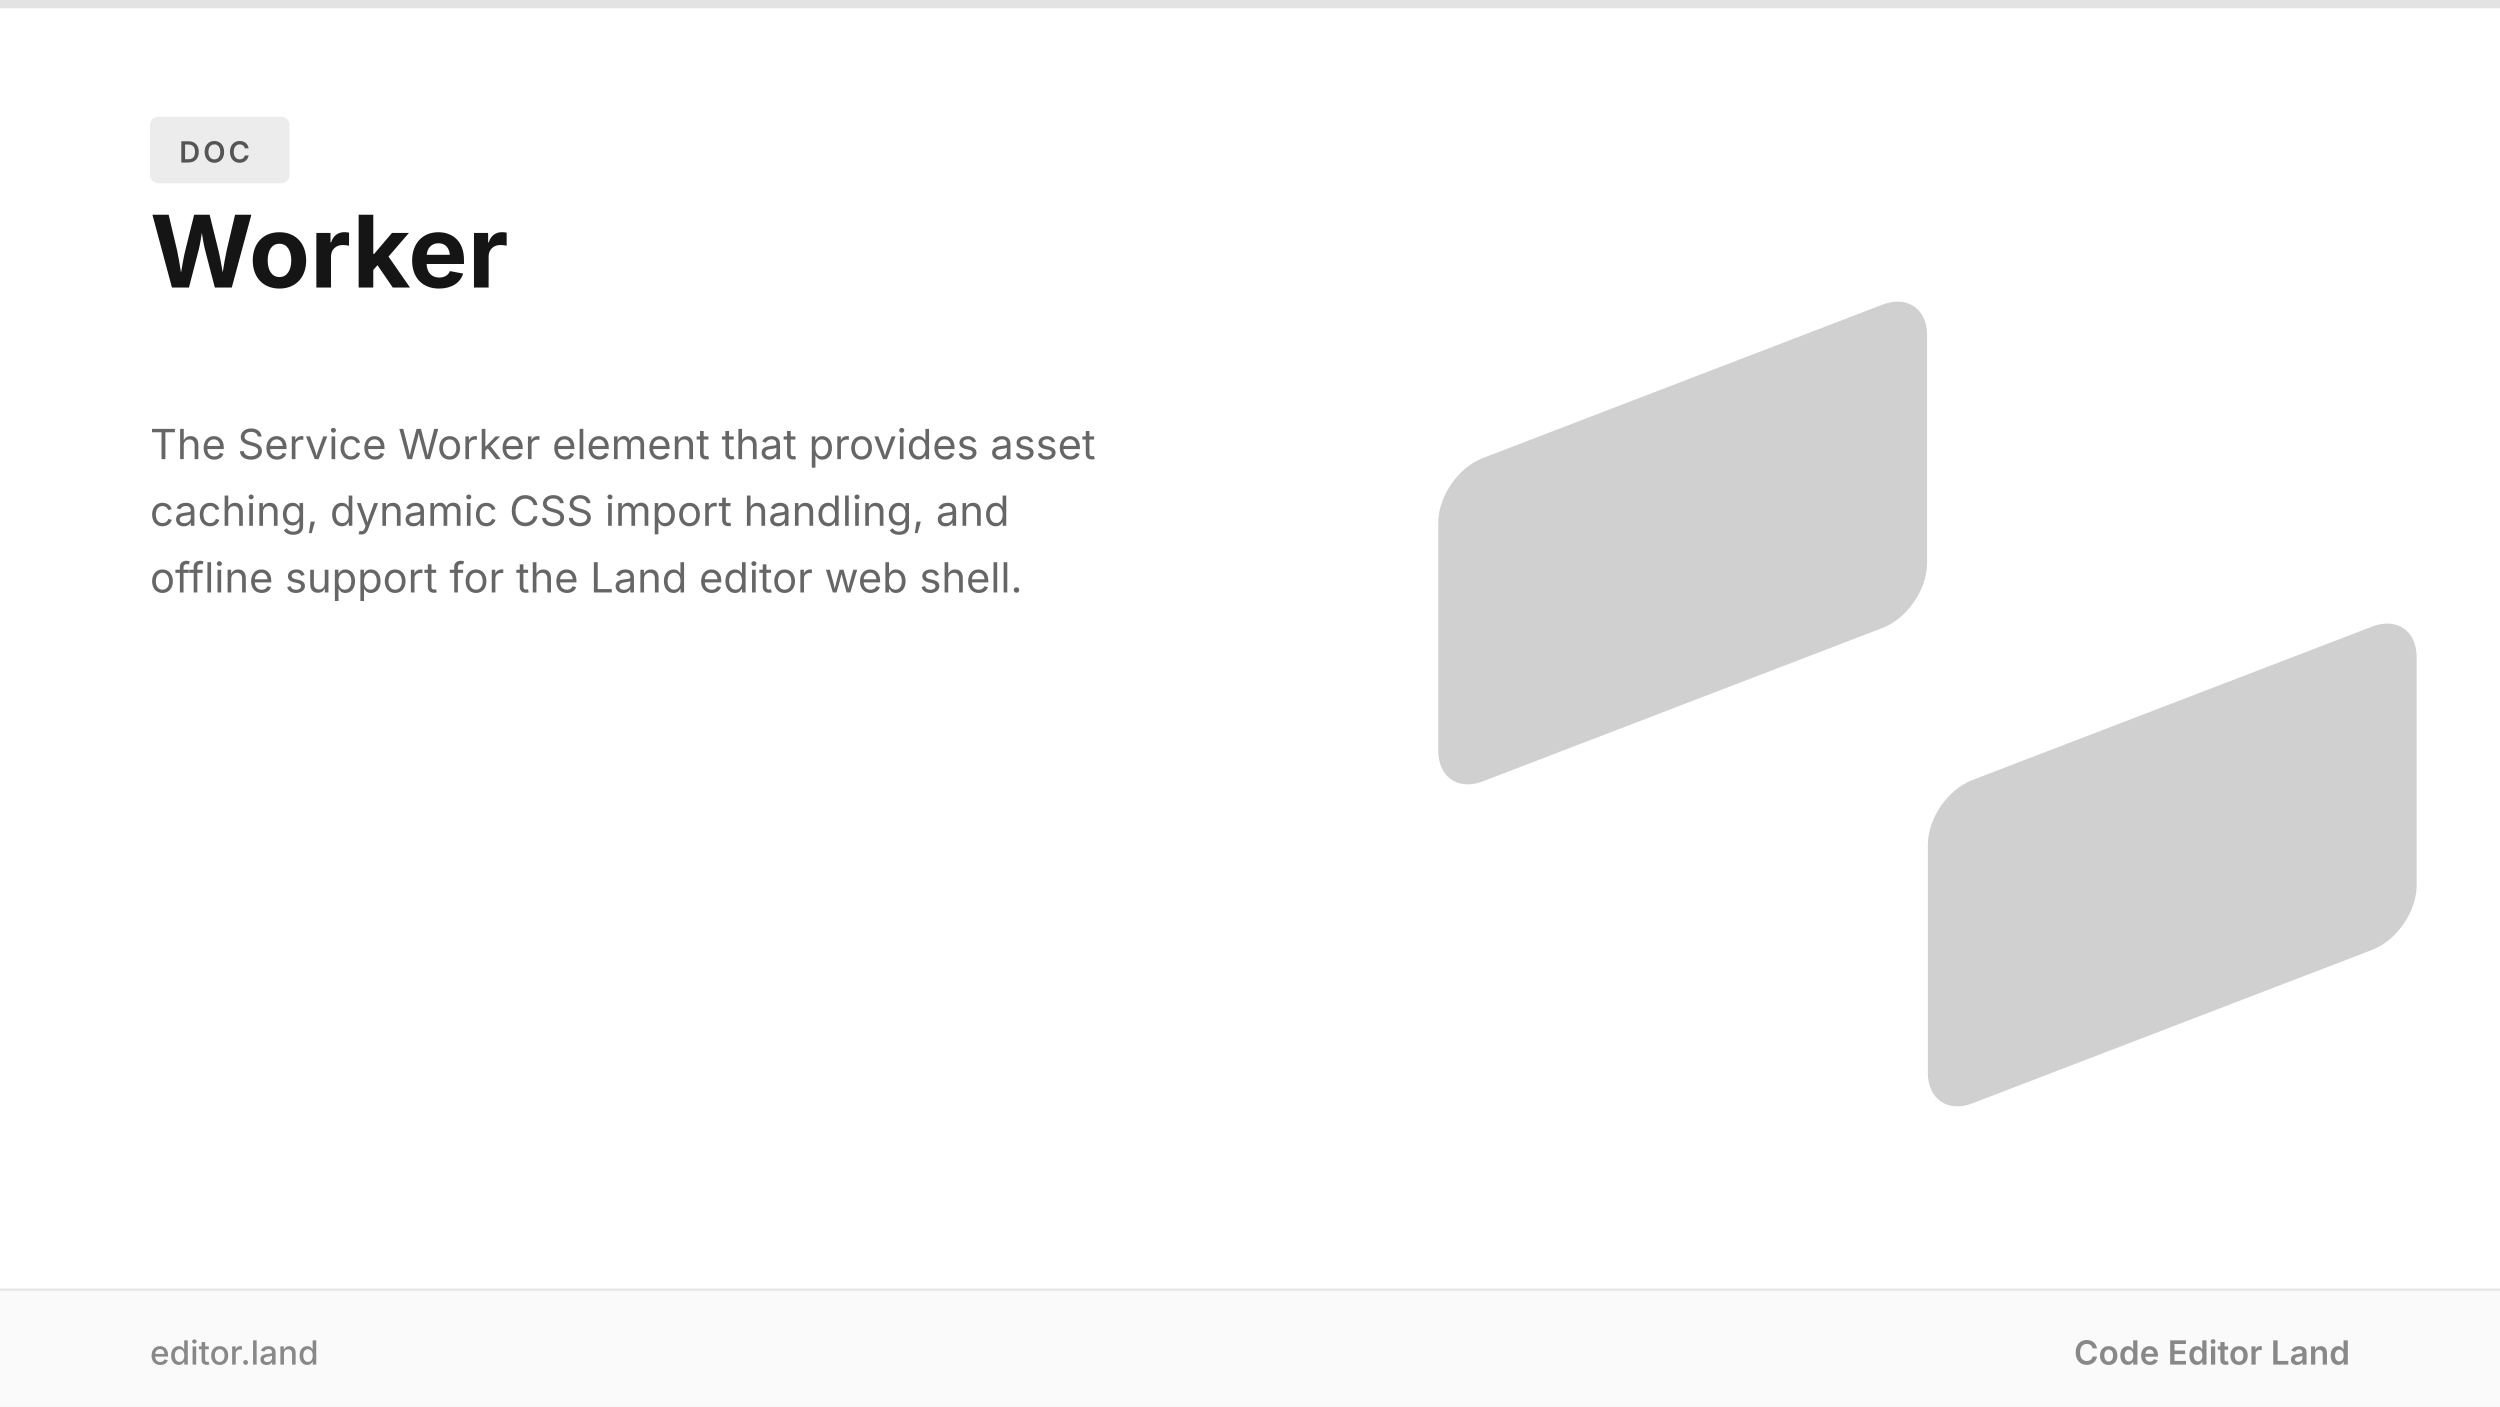
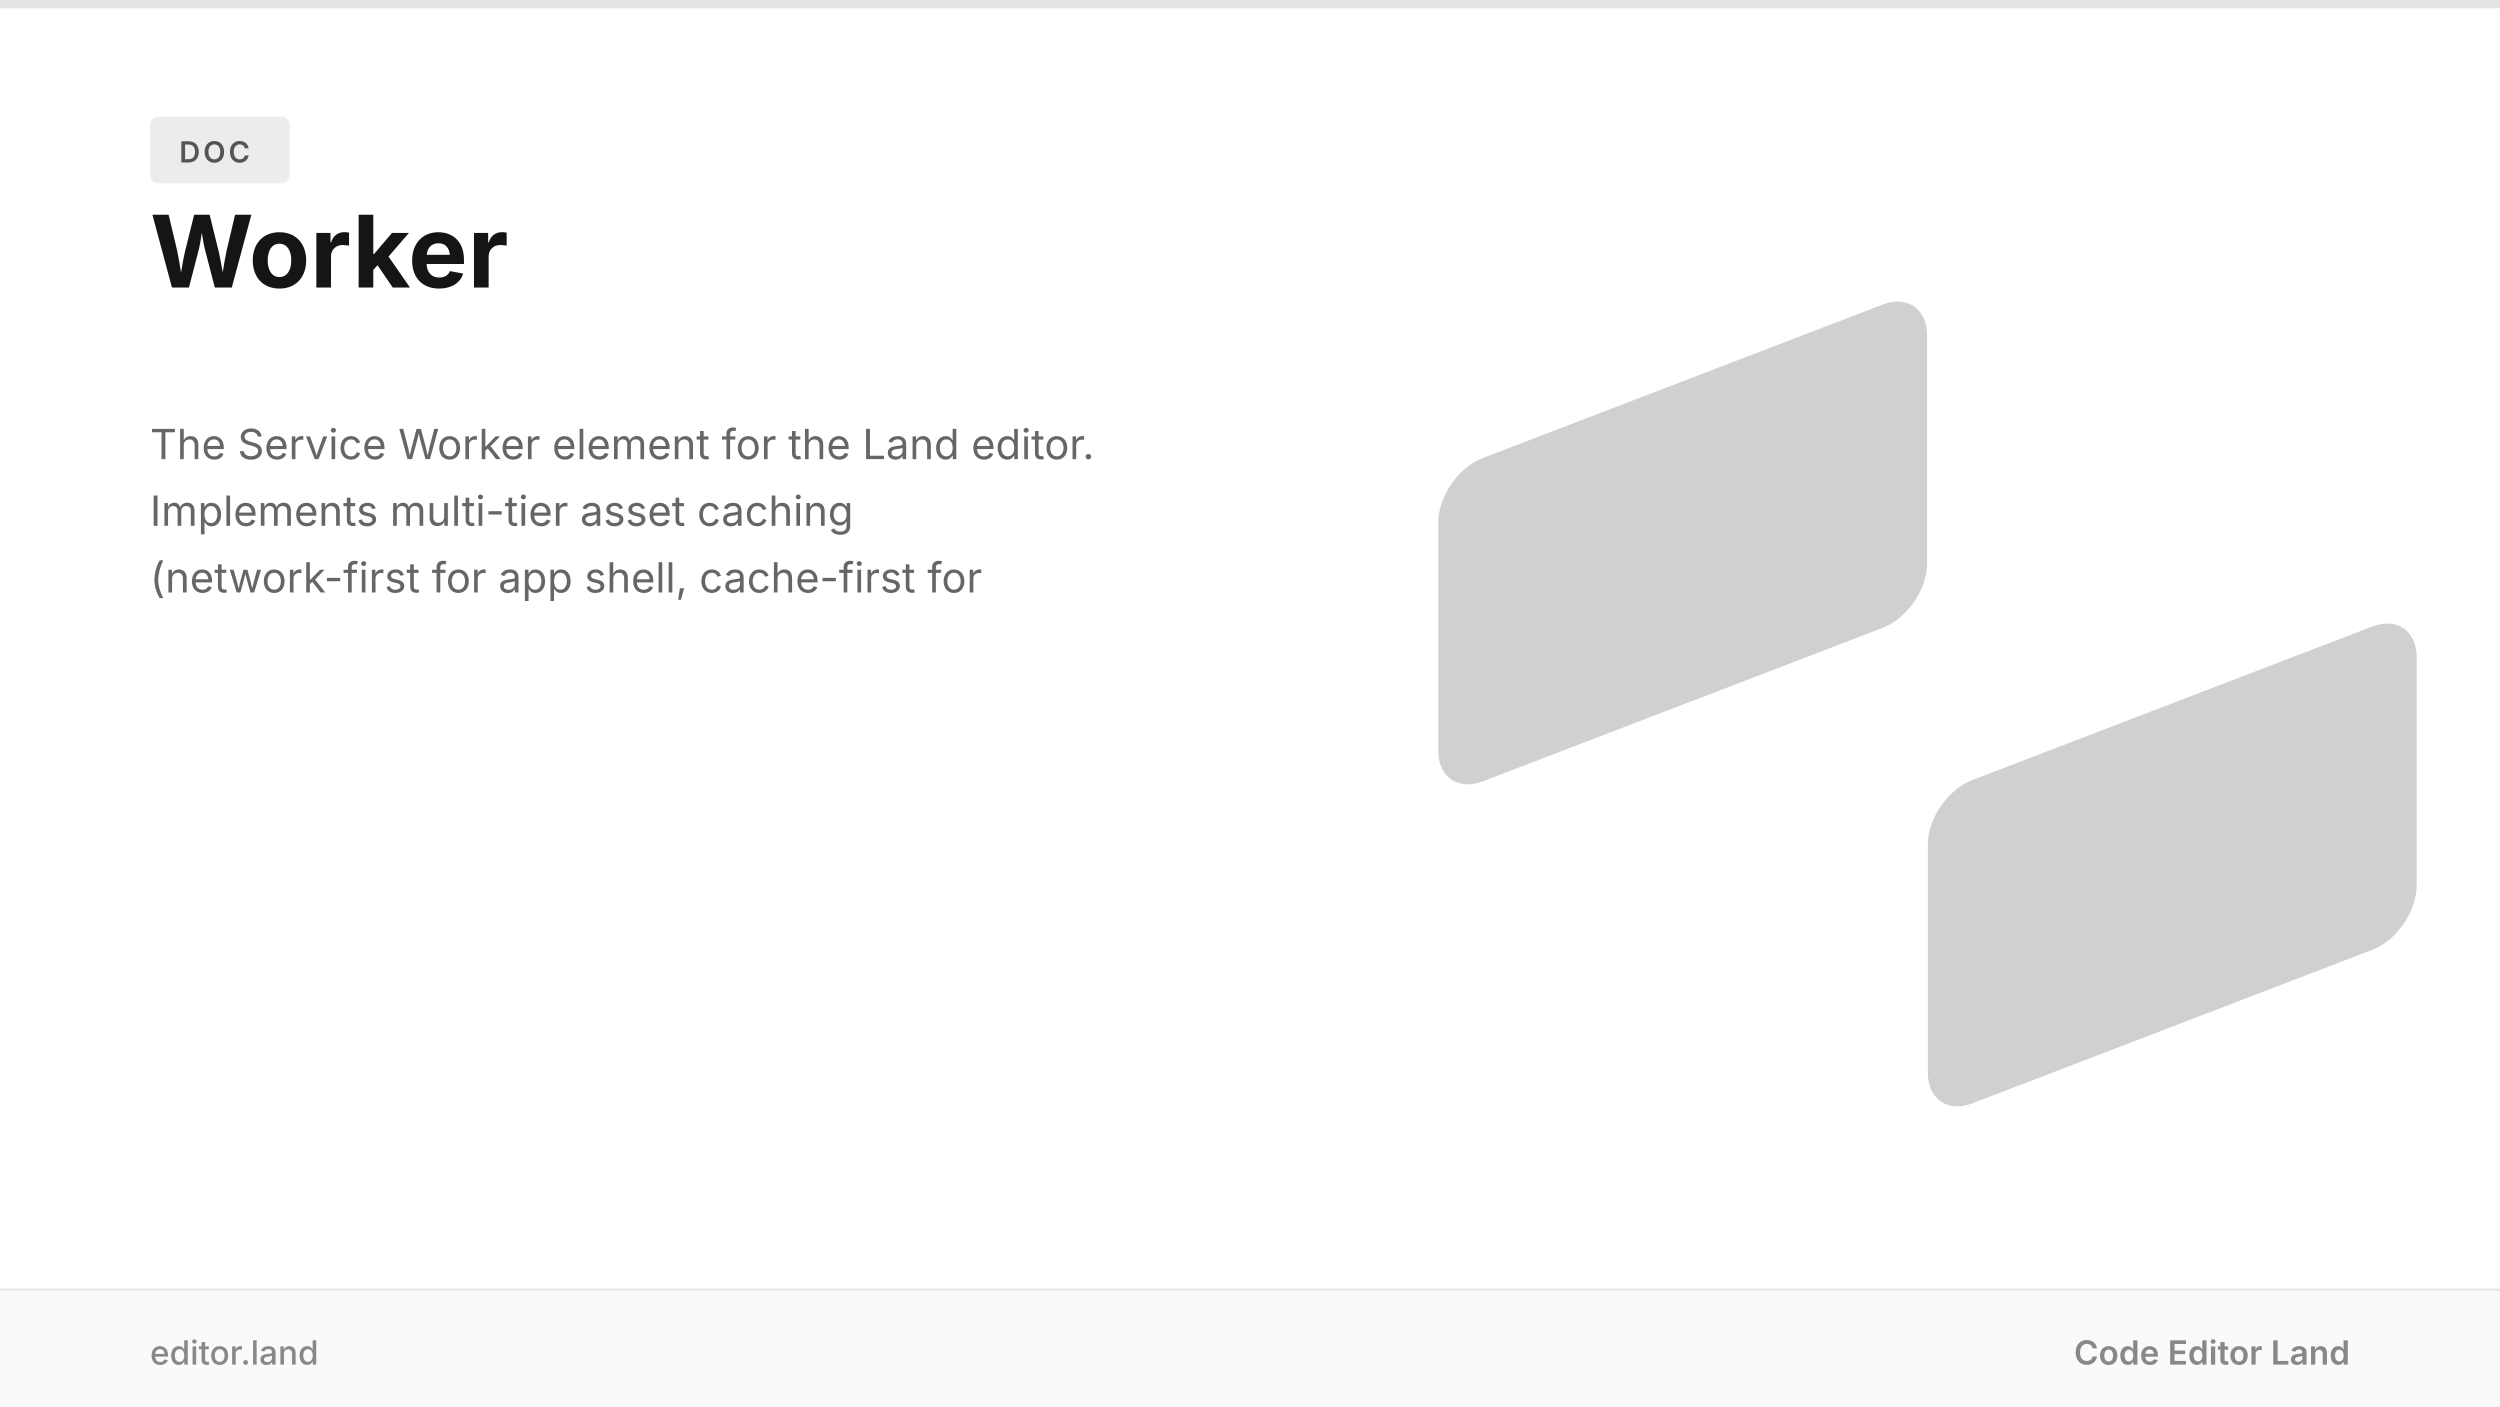
<svg xmlns="http://www.w3.org/2000/svg" width="1200" height="675" viewBox="0 0 1200 675">
  <path fill="#fff" d="M0 0h1200v675H0z" />
  <path fill="#151515" fill-opacity=".12" d="M0 0h1200v4H0z" />
  <rect width="1005.28" height="620.771" fill="#151515" fill-opacity=".2" rx="91.389" transform="matrix(-.2334 .08959 0 .25 925 138)" />
  <rect width="1005.28" height="620.771" fill="#151515" fill-opacity=".2" rx="91.389" transform="matrix(-.2334 .08959 0 .25 1160 292.55)" />
  <rect width="67" height="32" x="72" y="56" fill="#151515" fill-opacity=".08" rx="4" />
  <text x="86" y="78" fill="#555" font-family="system-ui, -apple-system, 'Segoe UI', sans-serif" font-size="14" font-weight="600" letter-spacing=".1em">DOC</text>
  <text x="72" y="138" fill="#151515" font-family="system-ui, -apple-system, 'Segoe UI', sans-serif" font-size="48" font-weight="700">Worker</text>
-   <text x="72" y="220.4" fill="#666" font-family="system-ui, -apple-system, 'Segoe UI', sans-serif" font-size="20" font-weight="400">The Service Worker element that provides asset</text>
-   <text x="72" y="252.4" fill="#666" font-family="system-ui, -apple-system, 'Segoe UI', sans-serif" font-size="20" font-weight="400">caching, dynamic CSS import handling, and</text>
-   <text x="72" y="284.4" fill="#666" font-family="system-ui, -apple-system, 'Segoe UI', sans-serif" font-size="20" font-weight="400">offline support for the Land editor web shell.</text>
+   <text x="72" y="220.4" fill="#666" font-family="system-ui, -apple-system, 'Segoe UI', sans-serif" font-size="20" font-weight="400">The Service Worker element for the Land editor.</text>
+   <text x="72" y="252.4" fill="#666" font-family="system-ui, -apple-system, 'Segoe UI', sans-serif" font-size="20" font-weight="400">Implements multi-tier asset caching</text>
+   <text x="72" y="284.4" fill="#666" font-family="system-ui, -apple-system, 'Segoe UI', sans-serif" font-size="20" font-weight="400">(network-first for app shell, cache-first for</text>
  <path fill="#fafafa" d="M0 619h1200v56H0z" />
  <path stroke="#e5e5e5" d="M0 619h1200" />
  <text x="72" y="655" fill="#888" font-family="system-ui, -apple-system, 'Segoe UI', sans-serif" font-size="16" font-weight="500">editor.land</text>
  <text x="1128" y="655" fill="#888" font-family="system-ui, -apple-system, 'Segoe UI', sans-serif" font-size="16" font-weight="600" text-anchor="end">Code Editor Land</text>
</svg>
